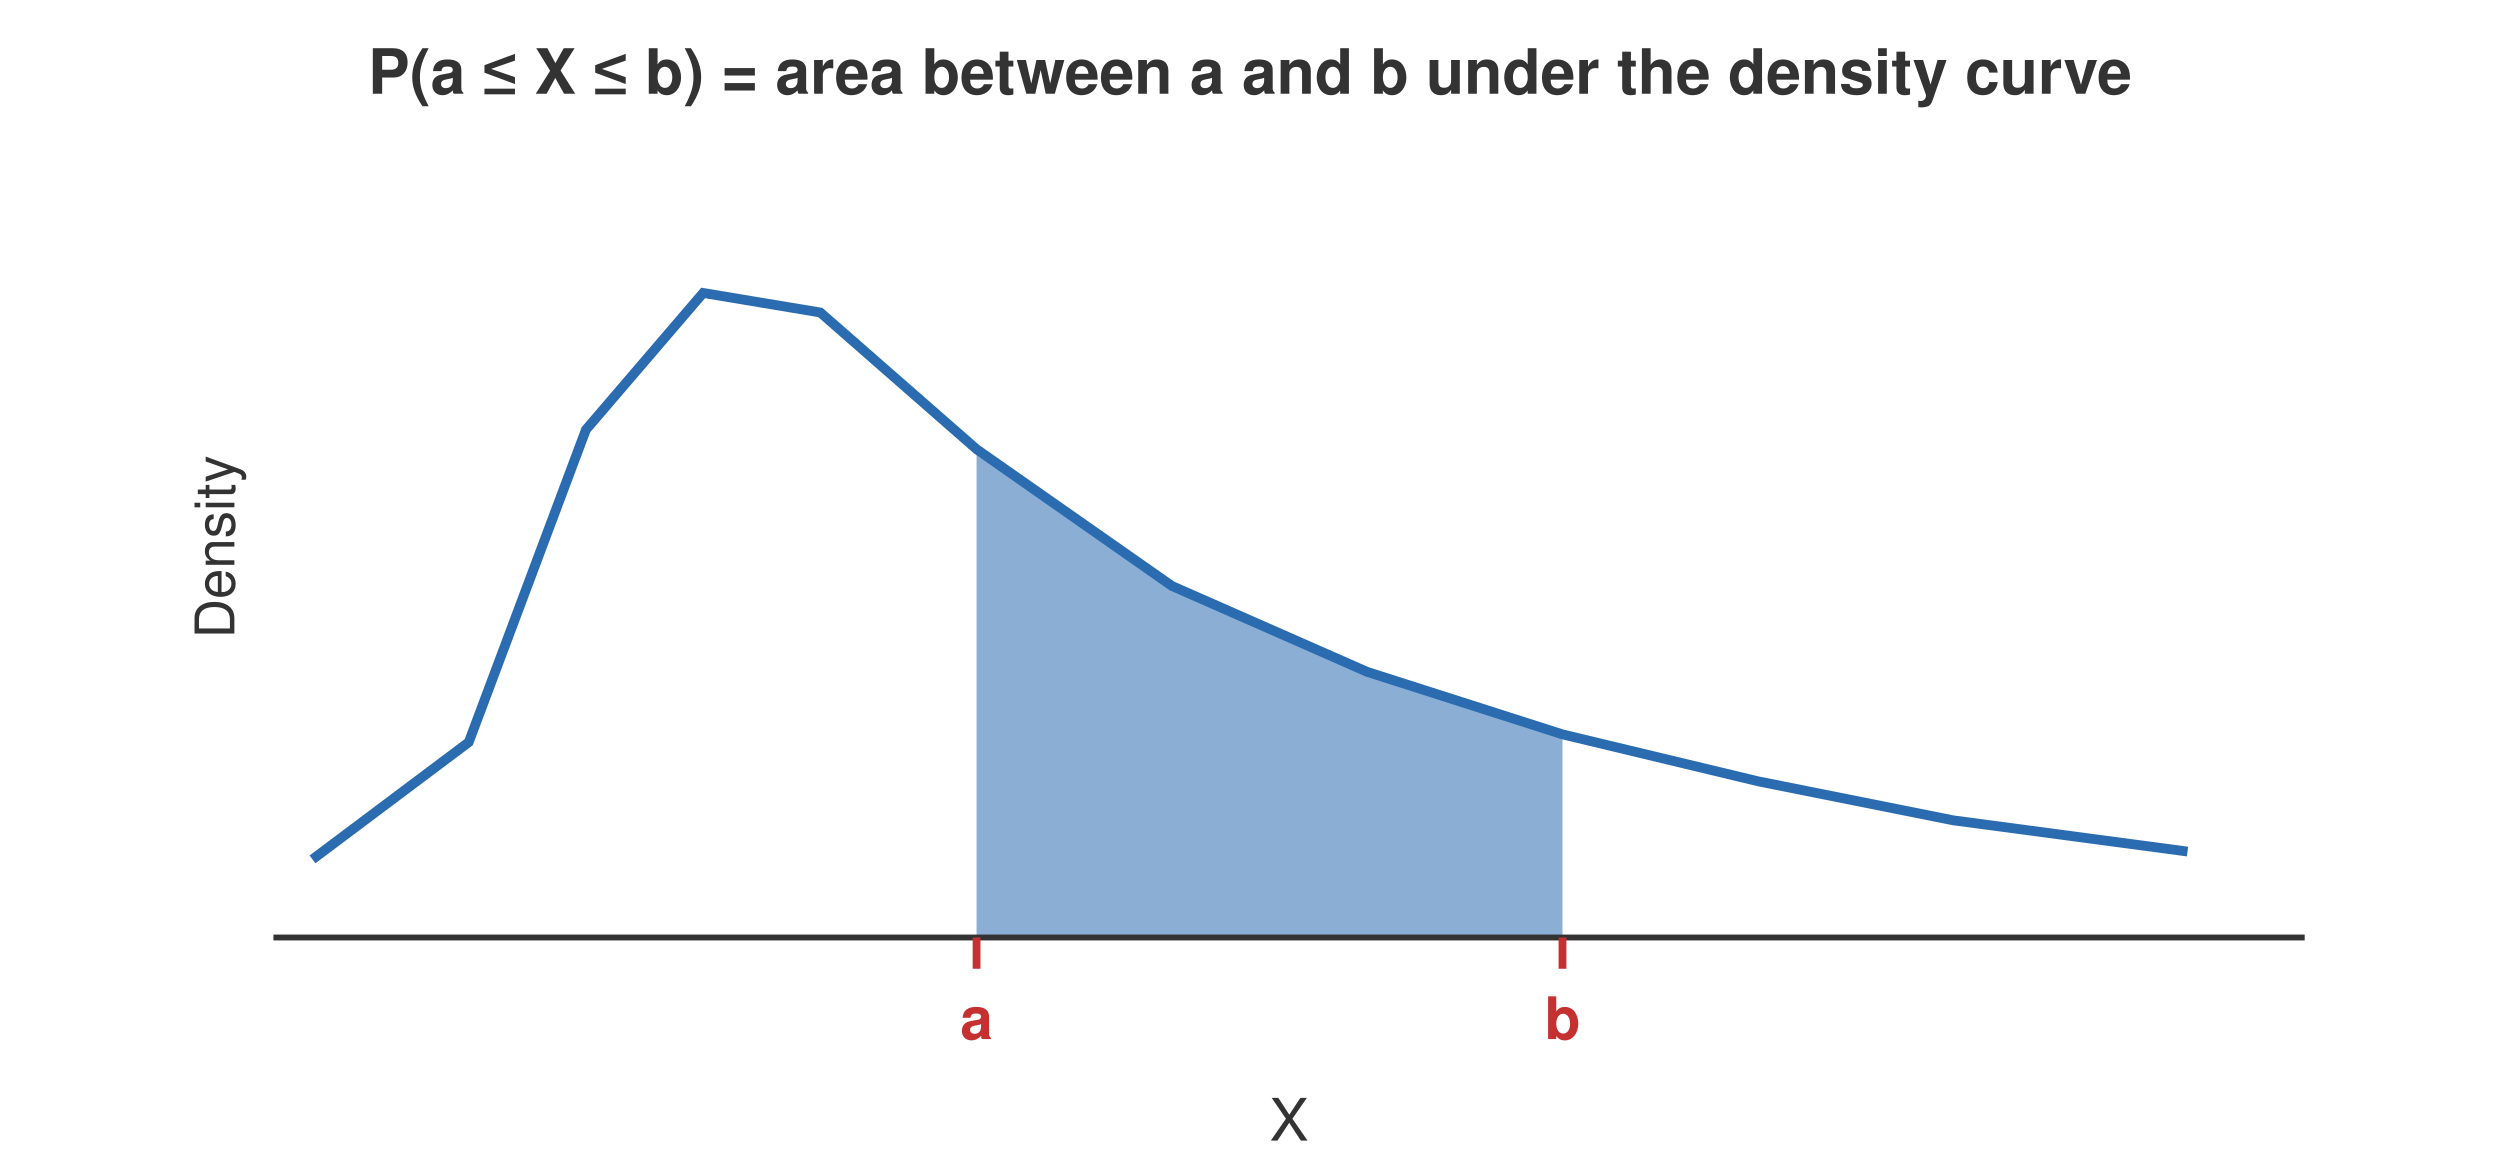
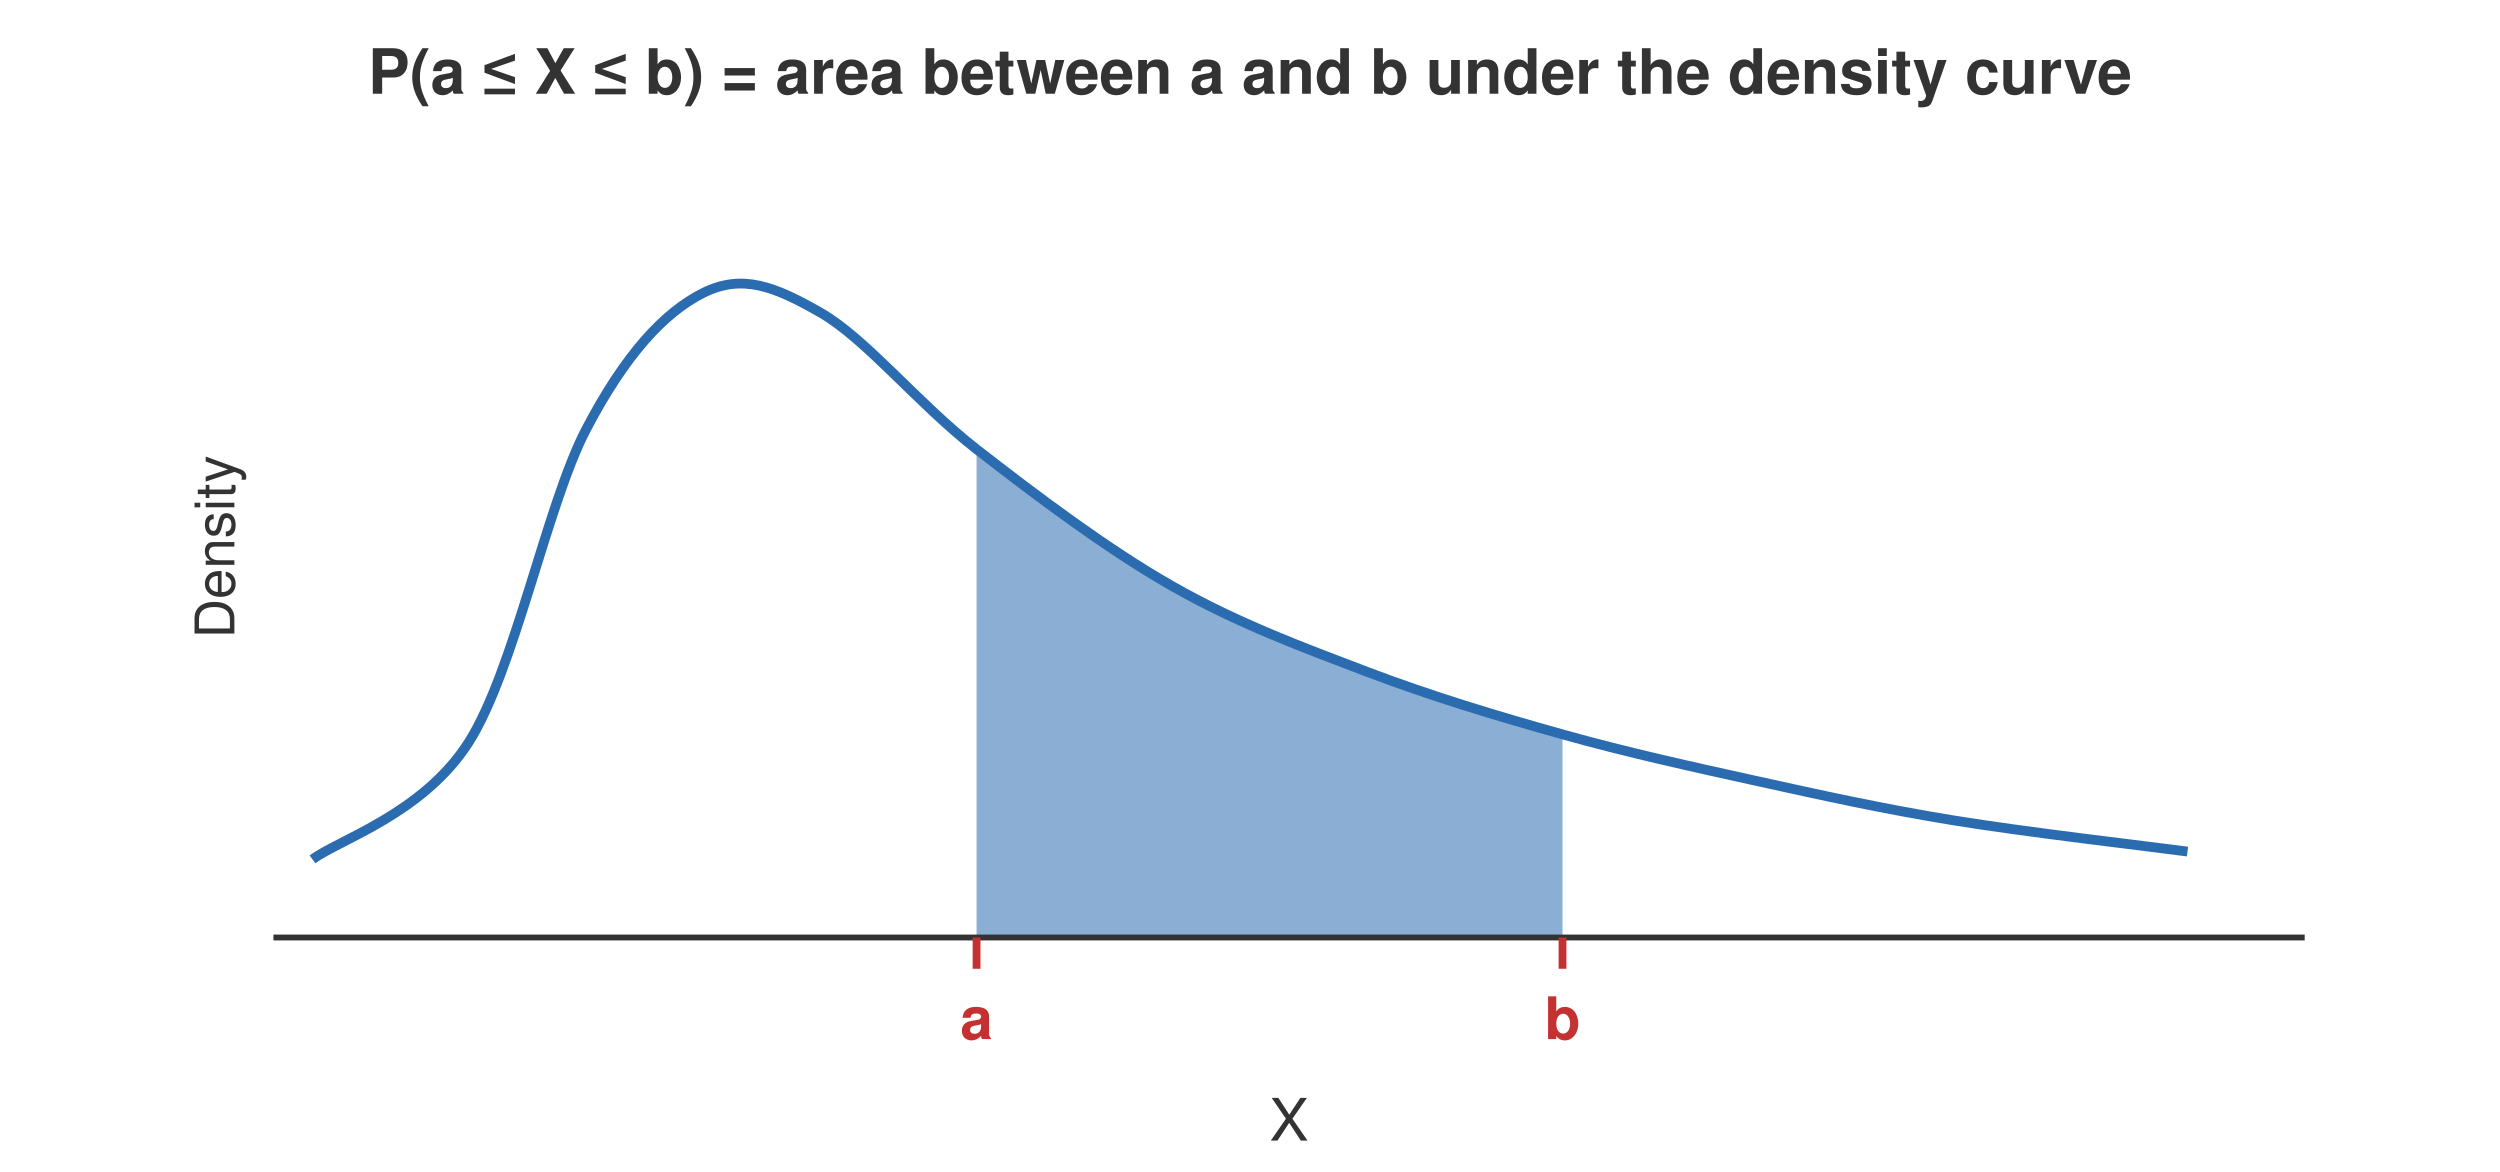
<svg xmlns="http://www.w3.org/2000/svg" viewBox="0 0 640 300" font-family="Helvetica, Arial, sans-serif" fill="#333333">
  <text x="320" y="24" text-anchor="middle" font-size="16" font-weight="bold">P(a ≤ X ≤ b) = area between a and b under the density curve</text>
  <polygon points="250,240 250,115 300,150 350,172 400,188 400,240" fill="#2b6cb0" fill-opacity="0.55" />
-   <polyline points="80,220 120,190 150,110 180,75 210,80 250,115 300,150 350,172 400,188 450,200 500,210 560,218" fill="none" stroke="#2b6cb0" stroke-width="2.5" />
+   <path d="M 80 220 C 86.67 215.00 108.33 208.33 120 190 C 131.67 171.67 140.00 129.17 150 110 C 160.00 90.83 170.00 80.00 180 75 C 190.00 70.00 198.33 73.33 210 80 C 221.67 86.67 235.00 103.33 250 115 C 265.00 126.67 283.33 140.50 300 150 C 316.67 159.50 333.33 165.67 350 172 C 366.67 178.33 383.33 183.33 400 188 C 416.67 192.67 433.33 196.33 450 200 C 466.67 203.67 481.67 207.00 500 210 C 518.33 213.00 550.00 216.67 560 218" fill="none" stroke="#2b6cb0" stroke-width="2.5" />
  <line x1="70" y1="240" x2="590" y2="240" stroke="#333333" stroke-width="1.5" />
  <g stroke="#c53030" stroke-width="2">
    <line x1="250" y1="240" x2="250" y2="248" />
    <line x1="400" y1="240" x2="400" y2="248" />
  </g>
  <g font-size="15" text-anchor="middle" font-weight="bold" fill="#c53030">
    <text x="250" y="266">a</text>
    <text x="400" y="266">b</text>
  </g>
  <text x="330" y="292" font-size="15" text-anchor="middle">X</text>
  <text x="60" y="140" font-size="14" text-anchor="middle" transform="rotate(-90 60 140)">Density</text>
</svg>
